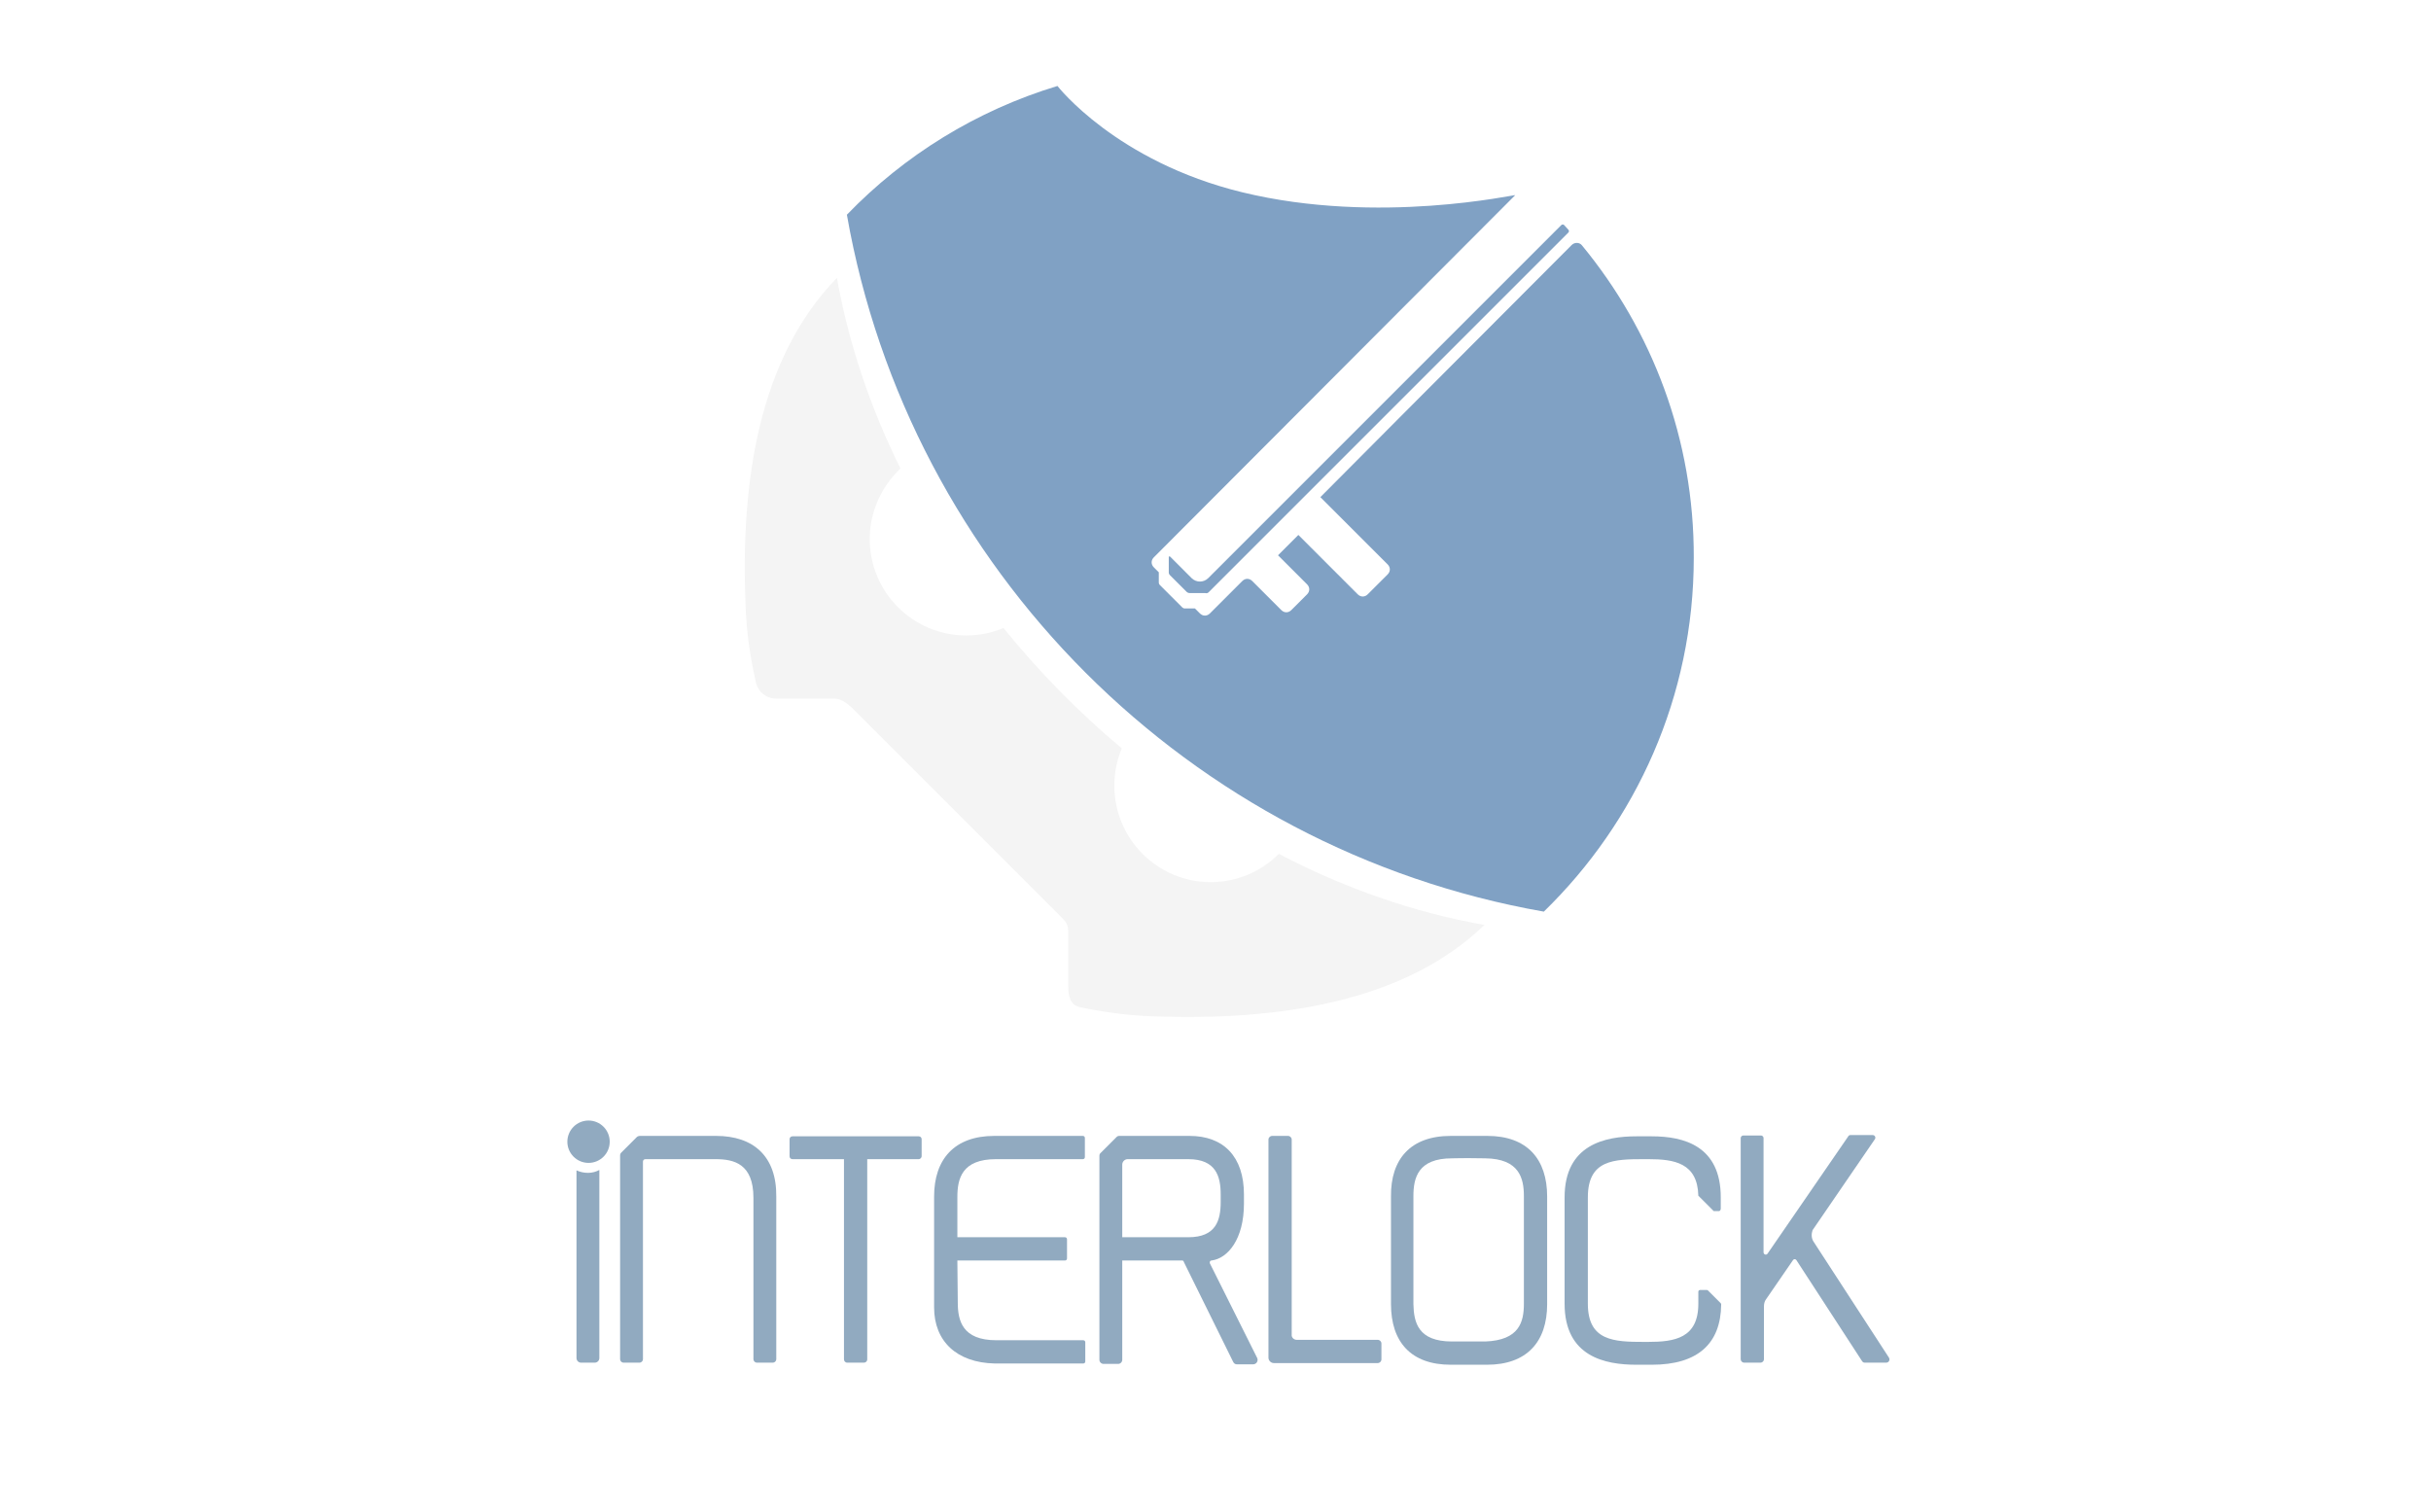
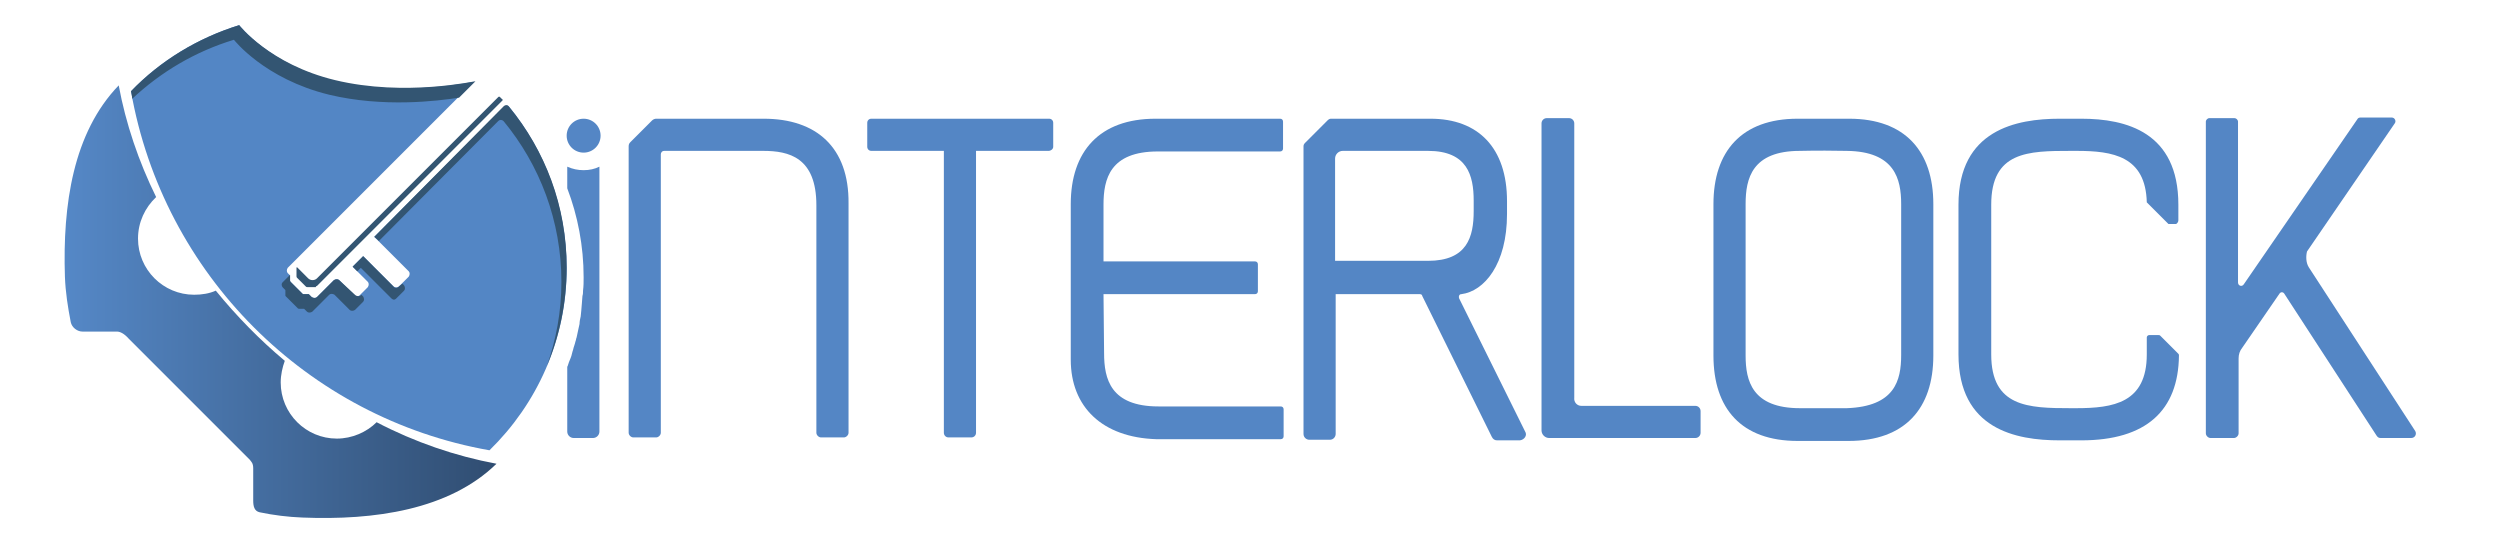
- <svg xmlns="http://www.w3.org/2000/svg" version="1.1" id="Layer_1" x="0px" y="0px" viewBox="0 0 585.3 364" style="enable-background:new 0 0 585.3 364;" xml:space="preserve">
+ <svg xmlns="http://www.w3.org/2000/svg" version="1.1" id="Layer_1" x="0px" y="0px" viewBox="0 0 427.5 92.8" style="enable-background:new 0 0 427.5 92.8;" xml:space="preserve">
  <style type="text/css">
- 	.st0{fill:#F4F4F4;}
- 	.st1{fill:#80A1C4;}
- 	.st2{fill:#91AAC0;}
+ 	.st0{fill:#5486C5;}
+ 	.st1{fill:#5386C5;}
+ 	.st2{fill:url(#XMLID_94_);}
+ 	.st3{fill:#335572;}
</style>
-   <g id="XMLID_3_">
-     <path id="XMLID_6_" class="st0" d="M307.9,205.6c-4.2,4.2-10,6.8-16.4,6.8c-12.8,0-23.2-10.4-23.2-23.2c0-3.2,0.6-6.2,1.8-9   c-10.4-8.7-20-18.5-28.5-29c-2.8,1.2-5.8,1.8-9,1.8c-12.8,0-23.2-10.4-23.2-23.2c0-6.7,2.9-12.7,7.4-17   c-7.3-14.7-12.5-30.2-15.3-45.9c-18.9,19.5-23.2,49.2-22,78.7c0.2,6.4,1.1,12.6,2.5,18.7c0.5,2.3,2.5,3.9,4.9,3.9h14   c1.3,0,2.9,0.8,4.9,2.9l49.9,49.9c0.8,0.9,1.5,1.4,1.5,3.5v13.1c0,2.3,0.5,4.4,2.8,4.9c5.7,1.2,11.5,2,17.5,2.2   c29.5,1.1,60.4-3.1,79.9-22C340.3,219.7,323.6,213.8,307.9,205.6z" />
-     <path id="XMLID_37_" class="st1" d="M380.9,59.1c-0.6-0.8-1.8-0.8-2.5-0.1c-26.3,26.3-60.5,60.7-60.5,60.7l16.2,16.2   c0.7,0.7,0.7,1.7,0,2.4l-4.8,4.8c-0.7,0.7-1.7,0.7-2.4,0l-14.3-14.3l-4.9,4.9l7,7c0.7,0.7,0.7,1.7,0,2.4l-3.8,3.8   c-0.7,0.7-1.7,0.7-2.4,0l-7-7c-0.7-0.7-1.7-0.7-2.4,0l-7.8,7.8c-0.7,0.7-1.7,0.7-2.4,0l-1.2-1.2l-2.5,0c-0.2,0-0.3-0.1-0.5-0.2   l-5.5-5.5c-0.1-0.1-0.2-0.3-0.2-0.5l0-2.5l-1.2-1.2c-0.7-0.7-0.7-1.7,0-2.4L364.8,47c0.3-0.3-32.8,7.3-65.7-0.7   c-30.4-7.4-44.5-25.6-44.5-25.6c-19.5,5.9-36.9,16.7-50.7,31c15,85.4,82.4,152.8,167.8,167.8c22.2-21.6,36.1-51.8,36.1-85.2   C407.9,105.8,397.8,79.6,380.9,59.1z" />
-     <path id="XMLID_39_" class="st1" d="M291,142.6L377.6,56c0.2-0.2,0.2-0.5,0-0.7l-1-1.1c-0.2-0.2-0.5-0.2-0.7,0l-85,85   c-1.1,1.1-2.9,1.1-4,0l-5.2-5.2c-0.1-0.1-0.3,0-0.3,0.1l0,3.7c0,0.3,0.1,0.5,0.3,0.7l4,4c0.2,0.2,0.5,0.3,0.8,0.3l3.7,0   C290.5,142.9,290.8,142.8,291,142.6z" />
-   </g>
-   <g id="XMLID_41_">
-     <path id="XMLID_38_" class="st2" d="M221.2,279.1h-12.4v48.2c0,0.5-0.4,0.8-0.8,0.8H204c-0.5,0-0.8-0.4-0.8-0.8v-48.2h-12.4   c-0.4,0-0.7-0.3-0.7-0.7v-4.1c0-0.4,0.3-0.7,0.7-0.7h30.4c0.4,0,0.7,0.3,0.7,0.7v4.1C221.9,278.7,221.6,279.1,221.2,279.1z" />
-     <path id="XMLID_35_" class="st2" d="M224.9,314.8v-26.7c0-9,4.9-14.6,14.5-14.6h21.3c0.3,0,0.5,0.2,0.5,0.5v4.6   c0,0.3-0.2,0.5-0.5,0.5h-20.9c-8.2,0-9.3,4.7-9.3,9.1v9.7h25.9c0.3,0,0.5,0.2,0.5,0.5v4.6c0,0.3-0.2,0.5-0.5,0.5h-25.9l0.1,10.1   c0,4.4,1.1,9.1,9.3,9.1h20.9c0.3,0,0.5,0.2,0.5,0.5v4.6c0,0.3-0.2,0.5-0.5,0.5h-21.3C230.3,328.1,224.9,322.9,224.9,314.8z" />
-     <path id="XMLID_33_" class="st2" d="M312.2,322.6h19.5c0.5,0,0.9,0.4,0.9,0.9v3.8c0,0.5-0.4,0.9-0.9,0.9h-25   c-0.7,0-1.3-0.6-1.3-1.3v-52.5c0-0.5,0.4-0.9,0.9-0.9h3.8c0.5,0,0.9,0.4,0.9,0.9v46.9C310.9,322,311.5,322.6,312.2,322.6z" />
-     <path id="XMLID_30_" class="st2" d="M349.3,273.5h8.8c9.6,0,14.4,5.6,14.4,14.6V314c0,9.1-4.9,14.6-14.5,14.6h-8.7   c-9.6,0-14.4-5.5-14.4-14.6v-25.9C334.8,279.1,339.6,273.5,349.3,273.5z M349.6,323h8c8.2-0.3,9.3-4.7,9.3-9.1v-25.9   c0-4.3-1.1-9-9.3-9.1c-6.4-0.1-6.2,0-8,0c-8.2,0-9.3,4.7-9.3,9.1V314C340.4,318.4,341.4,323,349.6,323z" />
-     <path id="XMLID_28_" class="st2" d="M436.6,298.9l18.2,28c0.3,0.5,0,1.2-0.7,1.2H449c-0.3,0-0.5-0.1-0.7-0.4l-15.8-24.3   c-0.2-0.3-0.6-0.3-0.8,0l-6.4,9.3c-0.4,0.5-0.6,1.1-0.6,1.8v12.8c0,0.4-0.4,0.8-0.8,0.8h-4c-0.4,0-0.8-0.4-0.8-0.8v-53.3   c0-0.3,0.3-0.6,0.6-0.6h4.3c0.3,0,0.6,0.3,0.6,0.6v27.5c0,0.6,0.7,0.8,1,0.3l19.4-28.2c0.1-0.2,0.3-0.3,0.5-0.3h5.4   c0.5,0,0.8,0.6,0.5,1l-15,21.9C436.1,297.1,436.1,298.1,436.6,298.9z" />
-     <path id="XMLID_27_" class="st2" d="M172.4,273.5H154c-0.2,0-0.5,0.1-0.7,0.3l-3.7,3.7c-0.2,0.2-0.3,0.4-0.3,0.7v49.1   c0,0.4,0.4,0.8,0.8,0.8h3.9c0.4,0,0.8-0.4,0.8-0.8v-47.6c0-0.3,0.2-0.6,0.6-0.6h16.9c4.4,0,9.1,1.1,9.1,9.3v38.9   c0,0.4,0.4,0.8,0.8,0.8h3.9c0.4,0,0.8-0.4,0.8-0.8v-39.2C187,278.4,181.4,273.5,172.4,273.5z" />
-     <path id="XMLID_24_" class="st2" d="M302.7,327l-11.4-22.8c-0.1-0.3,0-0.7,0.4-0.7c3.9-0.5,7.8-5.1,7.8-13.7v-2.2   c0-9.1-4.9-14.1-13.1-14.1h-17c-0.2,0-0.4,0.1-0.5,0.2l-4,4c-0.1,0.1-0.2,0.3-0.2,0.5v49.2c0,0.6,0.5,1,1,1h3.5c0.6,0,1-0.5,1-1   v-23.9h14.4c0.2,0,0.4,0.1,0.4,0.3l11.9,24.1c0.2,0.4,0.5,0.6,0.9,0.6h3.9C302.5,328.5,303,327.7,302.7,327z M270.2,298v-17.6   c0-0.7,0.6-1.3,1.3-1.3h14.6c6.7,0,7.8,4.2,7.8,8.5v1.8c0,4.4-1.1,8.5-7.8,8.5H270.2z" />
-     <path id="XMLID_2_" class="st2" d="M414.3,291v-2.7c0-12.4-8.9-14.7-16.6-14.7H394c-7.4,0-17.3,1.9-17.3,14.7v25.6   c0,12.8,9.8,14.7,17.3,14.7h3.7c11.1,0,16.6-5.1,16.7-14.5c0-0.1,0-0.2-0.1-0.3l-3.1-3.1c-0.1-0.1-0.2-0.1-0.3-0.1h-1.6   c-0.2,0-0.4,0.2-0.4,0.4v2.9c0,8.3-5.7,9.2-12.1,9.2h-0.9c-7.3,0-13.6-0.2-13.6-9.2v-25.6c0-9.1,6.3-9.2,13.6-9.2h1   c6.2,0,11.8,0.9,12,8.8l3.7,3.7h1.3C414.1,291.6,414.3,291.3,414.3,291z" />
-     <path id="XMLID_5_" class="st2" d="M141.6,282.4c-1,0-1.9-0.2-2.8-0.6V327c0,0.6,0.5,1.1,1.1,1.1h3.3c0.6,0,1.1-0.5,1.1-1.1v-45.3   C143.6,282.1,142.6,282.4,141.6,282.4z" />
-     <circle id="XMLID_4_" class="st2" cx="141.7" cy="274.9" r="5.1" />
+   <path id="XMLID_38_" class="st0" d="M179.3,25.8h-12.4v48.2c0,0.5-0.4,0.8-0.8,0.8h-3.9c-0.5,0-0.8-0.4-0.8-0.8V25.8h-12.4  c-0.4,0-0.7-0.3-0.7-0.7V21c0-0.4,0.3-0.7,0.7-0.7h30.4c0.4,0,0.7,0.3,0.7,0.7v4.1C180.1,25.5,179.7,25.8,179.3,25.8z" />
+   <path id="XMLID_35_" class="st0" d="M183.1,61.5V34.9c0-9,4.9-14.6,14.5-14.6h21.3c0.3,0,0.5,0.2,0.5,0.5v4.6c0,0.3-0.2,0.5-0.5,0.5  H198c-8.2,0-9.3,4.7-9.3,9.1v9.7h25.9c0.3,0,0.5,0.2,0.5,0.5v4.6c0,0.3-0.2,0.5-0.5,0.5h-25.9l0.1,10.1c0,4.4,1.1,9.1,9.3,9.1H219  c0.3,0,0.5,0.2,0.5,0.5v4.6c0,0.3-0.2,0.5-0.5,0.5h-21.3C188.5,74.8,183.1,69.6,183.1,61.5z" />
+   <path id="XMLID_33_" class="st0" d="M270.4,69.4h19.5c0.5,0,0.9,0.4,0.9,0.9V74c0,0.5-0.4,0.9-0.9,0.9h-25c-0.7,0-1.3-0.6-1.3-1.3  V21.1c0-0.5,0.4-0.9,0.9-0.9h3.8c0.5,0,0.9,0.4,0.9,0.9v46.9C269.1,68.8,269.7,69.4,270.4,69.4z" />
+   <path id="XMLID_30_" class="st0" d="M307.4,20.3h8.8c9.6,0,14.4,5.6,14.4,14.6v25.9c0,9.1-4.9,14.6-14.5,14.6h-8.7  c-9.6,0-14.4-5.5-14.4-14.6V34.9C293,25.9,297.8,20.3,307.4,20.3z M307.8,69.8h8c8.2-0.3,9.3-4.7,9.3-9.1V34.9c0-4.3-1.1-9-9.3-9.1  c-6.4-0.1-6.2,0-8,0c-8.2,0-9.3,4.7-9.3,9.1v25.9C298.5,65.1,299.6,69.8,307.8,69.8z" />
+   <path id="XMLID_28_" class="st0" d="M394.8,45.7l18.2,28c0.3,0.5,0,1.2-0.7,1.2h-5.2c-0.3,0-0.5-0.1-0.7-0.4l-15.8-24.3  c-0.2-0.3-0.6-0.3-0.8,0l-6.4,9.3c-0.4,0.5-0.6,1.1-0.6,1.8v12.8c0,0.4-0.4,0.8-0.8,0.8h-4c-0.4,0-0.8-0.4-0.8-0.8V20.8  c0-0.3,0.3-0.6,0.6-0.6h4.3c0.3,0,0.6,0.3,0.6,0.6v27.5c0,0.6,0.7,0.8,1,0.3l19.4-28.2c0.1-0.2,0.3-0.3,0.5-0.3h5.4  c0.5,0,0.8,0.6,0.5,1l-15,21.9C394.3,43.8,394.3,44.9,394.8,45.7z" />
+   <path id="XMLID_27_" class="st0" d="M130.6,20.3h-18.4c-0.2,0-0.5,0.1-0.7,0.3l-3.7,3.7c-0.2,0.2-0.3,0.4-0.3,0.7V74  c0,0.4,0.4,0.8,0.8,0.8h3.9c0.4,0,0.8-0.4,0.8-0.8V26.4c0-0.3,0.2-0.6,0.6-0.6h16.9c4.4,0,9.1,1.1,9.1,9.3V74c0,0.4,0.4,0.8,0.8,0.8  h3.9c0.4,0,0.8-0.4,0.8-0.8V34.8C145.2,25.2,139.6,20.3,130.6,20.3z" />
+   <path id="XMLID_24_" class="st0" d="M260.8,73.8L249.5,51c-0.1-0.3,0-0.7,0.4-0.7c3.9-0.5,7.8-5.1,7.8-13.7v-2.2  c0-9.1-4.9-14.1-13.1-14.1h-17c-0.2,0-0.4,0.1-0.5,0.2l-4,4c-0.1,0.1-0.2,0.3-0.2,0.5v49.2c0,0.6,0.5,1,1,1h3.5c0.6,0,1-0.5,1-1  V50.3h14.4c0.2,0,0.4,0.1,0.4,0.3l11.9,24.1c0.2,0.4,0.5,0.6,0.9,0.6h3.9C260.7,75.2,261.2,74.4,260.8,73.8z M228.3,44.7V27.1  c0-0.7,0.6-1.3,1.3-1.3h14.6c6.7,0,7.8,4.2,7.8,8.5v1.8c0,4.4-1.1,8.5-7.8,8.5H228.3z" />
+   <path id="XMLID_3_" class="st0" d="M372.5,37.7V35c0-12.4-8.9-14.7-16.6-14.7h-3.7c-7.4,0-17.3,1.9-17.3,14.7v25.6  c0,12.8,9.8,14.7,17.3,14.7h3.7c11.1,0,16.6-5.1,16.7-14.5c0-0.1,0-0.2-0.1-0.3l-3.1-3.1c-0.1-0.1-0.2-0.1-0.3-0.1h-1.6  c-0.2,0-0.4,0.2-0.4,0.4v2.9c0,8.3-5.7,9.2-12.1,9.2h-0.9c-7.3,0-13.6-0.2-13.6-9.2V35c0-9.1,6.3-9.2,13.6-9.2h1  c6.2,0,11.8,0.9,12,8.8l3.7,3.7h1.3C372.2,38.3,372.5,38,372.5,37.7z" />
+   <circle id="XMLID_4_" class="st0" cx="99.8" cy="23.2" r="2.9" />
+   <path id="XMLID_79_" class="st0" d="M99.8,29.1c-1,0-1.9-0.2-2.8-0.6v3.7c1.8,4.7,2.8,9.9,2.8,15.2c0,0.8,0,1.5-0.1,2.3  c0,0.3,0,0.6-0.1,0.9c0,0.4-0.1,0.9-0.1,1.3c0,0.4-0.1,0.8-0.1,1.2c0,0.3-0.1,0.7-0.1,1c-0.1,0.4-0.2,0.9-0.2,1.3  c-0.1,0.3-0.1,0.6-0.2,0.9c-0.1,0.5-0.2,0.9-0.3,1.4c-0.1,0.2-0.1,0.5-0.2,0.7c-0.1,0.5-0.3,0.9-0.4,1.4c-0.1,0.2-0.1,0.4-0.2,0.7  c-0.1,0.5-0.3,0.9-0.5,1.4c-0.1,0.2-0.1,0.4-0.2,0.6c0,0.1-0.1,0.2-0.1,0.2v11.1c0,0.6,0.5,1.1,1.1,1.1h3.3c0.6,0,1.1-0.5,1.1-1.1  V28.5C101.7,28.9,100.8,29.1,99.8,29.1z" />
+   <path id="XMLID_77_" class="st1" d="M87.1,18.3c-0.2-0.3-0.6-0.3-0.9,0C76.5,27.9,64,40.5,64,40.5l5.9,5.9c0.2,0.2,0.2,0.6,0,0.9  L68.2,49c-0.2,0.2-0.6,0.2-0.9,0l-5.2-5.2l-1.8,1.8l2.6,2.6c0.2,0.2,0.2,0.6,0,0.9l-1.4,1.4c-0.2,0.2-0.6,0.2-0.9,0L58,47.9  c-0.2-0.2-0.6-0.2-0.9,0l-2.9,2.9c-0.2,0.2-0.6,0.2-0.9,0l-0.5-0.5l-0.9,0c-0.1,0-0.1,0-0.2-0.1l-2-2c0,0-0.1-0.1-0.1-0.2l0-0.9  l-0.4-0.4c-0.2-0.2-0.2-0.6,0-0.9l31.8-31.8c0.1-0.1-12,2.7-24-0.2C46.1,11,40.9,4.3,40.9,4.3c-7.1,2.2-13.5,6.1-18.5,11.3  C27.9,46.9,52.5,71.5,83.7,77c8.1-7.9,13.2-18.9,13.2-31.1C96.9,35.4,93.2,25.8,87.1,18.3z" />
+   <linearGradient id="XMLID_94_" gradientUnits="userSpaceOnUse" x1="11.023" y1="51.558" x2="84.907" y2="51.558">
+     <stop offset="0" style="stop-color:#5588C7" />
+     <stop offset="1" style="stop-color:#304D71" />
+   </linearGradient>
+   <path id="XMLID_76_" class="st2" d="M64.4,72.2c-1.7,1.7-4.2,2.8-6.8,2.8c-5.3,0-9.6-4.3-9.6-9.6c0-1.3,0.3-2.6,0.7-3.7  c-4.3-3.6-8.3-7.7-11.8-12c-1.1,0.5-2.4,0.7-3.7,0.7c-5.3,0-9.6-4.3-9.6-9.6c0-2.8,1.2-5.3,3.1-7.1c-3-6.1-5.2-12.6-6.4-19.1  c-7.8,8.1-9.6,20.4-9.2,32.7c0.1,2.7,0.5,5.2,1,7.8c0.2,0.9,1.1,1.6,2,1.6H20c0.5,0,1.2,0.3,2,1.2l20.7,20.7  c0.3,0.4,0.6,0.6,0.6,1.5v5.5c0,1,0.2,1.8,1.1,2c2.4,0.5,4.8,0.8,7.3,0.9c12.3,0.5,25.1-1.3,33.2-9.2C77.9,78,70.9,75.6,64.4,72.2z" />
+   <g id="XMLID_69_">
+     <path id="XMLID_75_" class="st3" d="M54.2,48.9l31.7-31.7c0.1-0.1,0.1-0.2,0-0.2l-0.4-0.4c-0.1-0.1-0.2-0.1-0.3,0L54.2,47.6   c-0.4,0.4-1.1,0.4-1.5,0l-1.9-1.9c0,0-0.1,0-0.1,0.1l0,1.4c0,0.1,0,0.2,0.1,0.3l1.5,1.5c0.1,0.1,0.2,0.1,0.3,0.1l1.4,0   C54,49,54.1,48.9,54.2,48.9z" />
+     <g id="XMLID_70_">
+       <path id="XMLID_74_" class="st3" d="M48.4,49.2l0.4,0.4l0,0.9c0,0.1,0,0.1,0.1,0.2l2,2c0,0,0.1,0.1,0.2,0.1l0.9,0l0.5,0.5    c0.2,0.2,0.6,0.2,0.9,0l2.9-2.9c0.2-0.2,0.6-0.2,0.9,0l2.6,2.6c0.2,0.2,0.6,0.2,0.9,0l1.4-1.4c0.2-0.2,0.2-0.6,0-0.9l-0.3-0.3    l-0.1,0.1c-0.2,0.2-0.6,0.2-0.9,0L58,47.9c-0.2-0.2-0.6-0.2-0.9,0l-2.9,2.9c-0.2,0.2-0.6,0.2-0.9,0l-0.5-0.5l-0.9,0    c-0.1,0-0.1,0-0.2-0.1l-2-2c0,0-0.1-0.1-0.1-0.2l0-0.9L49.6,47l-1.3,1.3C48.1,48.5,48.1,48.9,48.4,49.2z" />
+       <path id="XMLID_73_" class="st3" d="M40,6.8c0,0,5.2,6.7,16.3,9.4c9.2,2.2,18.4,1.1,22.2,0.5l2.8-2.8c0.1-0.1-12,2.7-24-0.2    C46.1,11,40.9,4.3,40.9,4.3c-7.1,2.2-13.5,6.1-18.5,11.3c0.1,0.4,0.2,0.9,0.2,1.3C27.5,12.3,33.4,8.8,40,6.8z" />
+       <path id="XMLID_72_" class="st3" d="M64.8,41.2c3.8-3.8,12.9-13,20.4-20.5c0.3-0.3,0.7-0.2,0.9,0c6.2,7.5,9.9,17.1,9.9,27.5    c0,5.1-0.9,9.9-2.5,14.4c2.2-5.2,3.4-10.9,3.4-16.9c0-10.5-3.7-20-9.9-27.5c-0.2-0.3-0.6-0.3-0.9,0C76.5,27.9,64,40.5,64,40.5    L64.8,41.2z" />
+       <path id="XMLID_71_" class="st3" d="M67.3,49l-5.2-5.2l-1.8,1.8l0.8,0.8l0.6-0.6l5.2,5.2c0.5,0.5,0.8,0.1,1-0.1l1.2-1.2    c0.2-0.2,0.2-0.6,0-0.9l-0.3-0.3L68.2,49C67.9,49.3,67.5,49.3,67.3,49z" />
+     </g>
  </g>
</svg>
